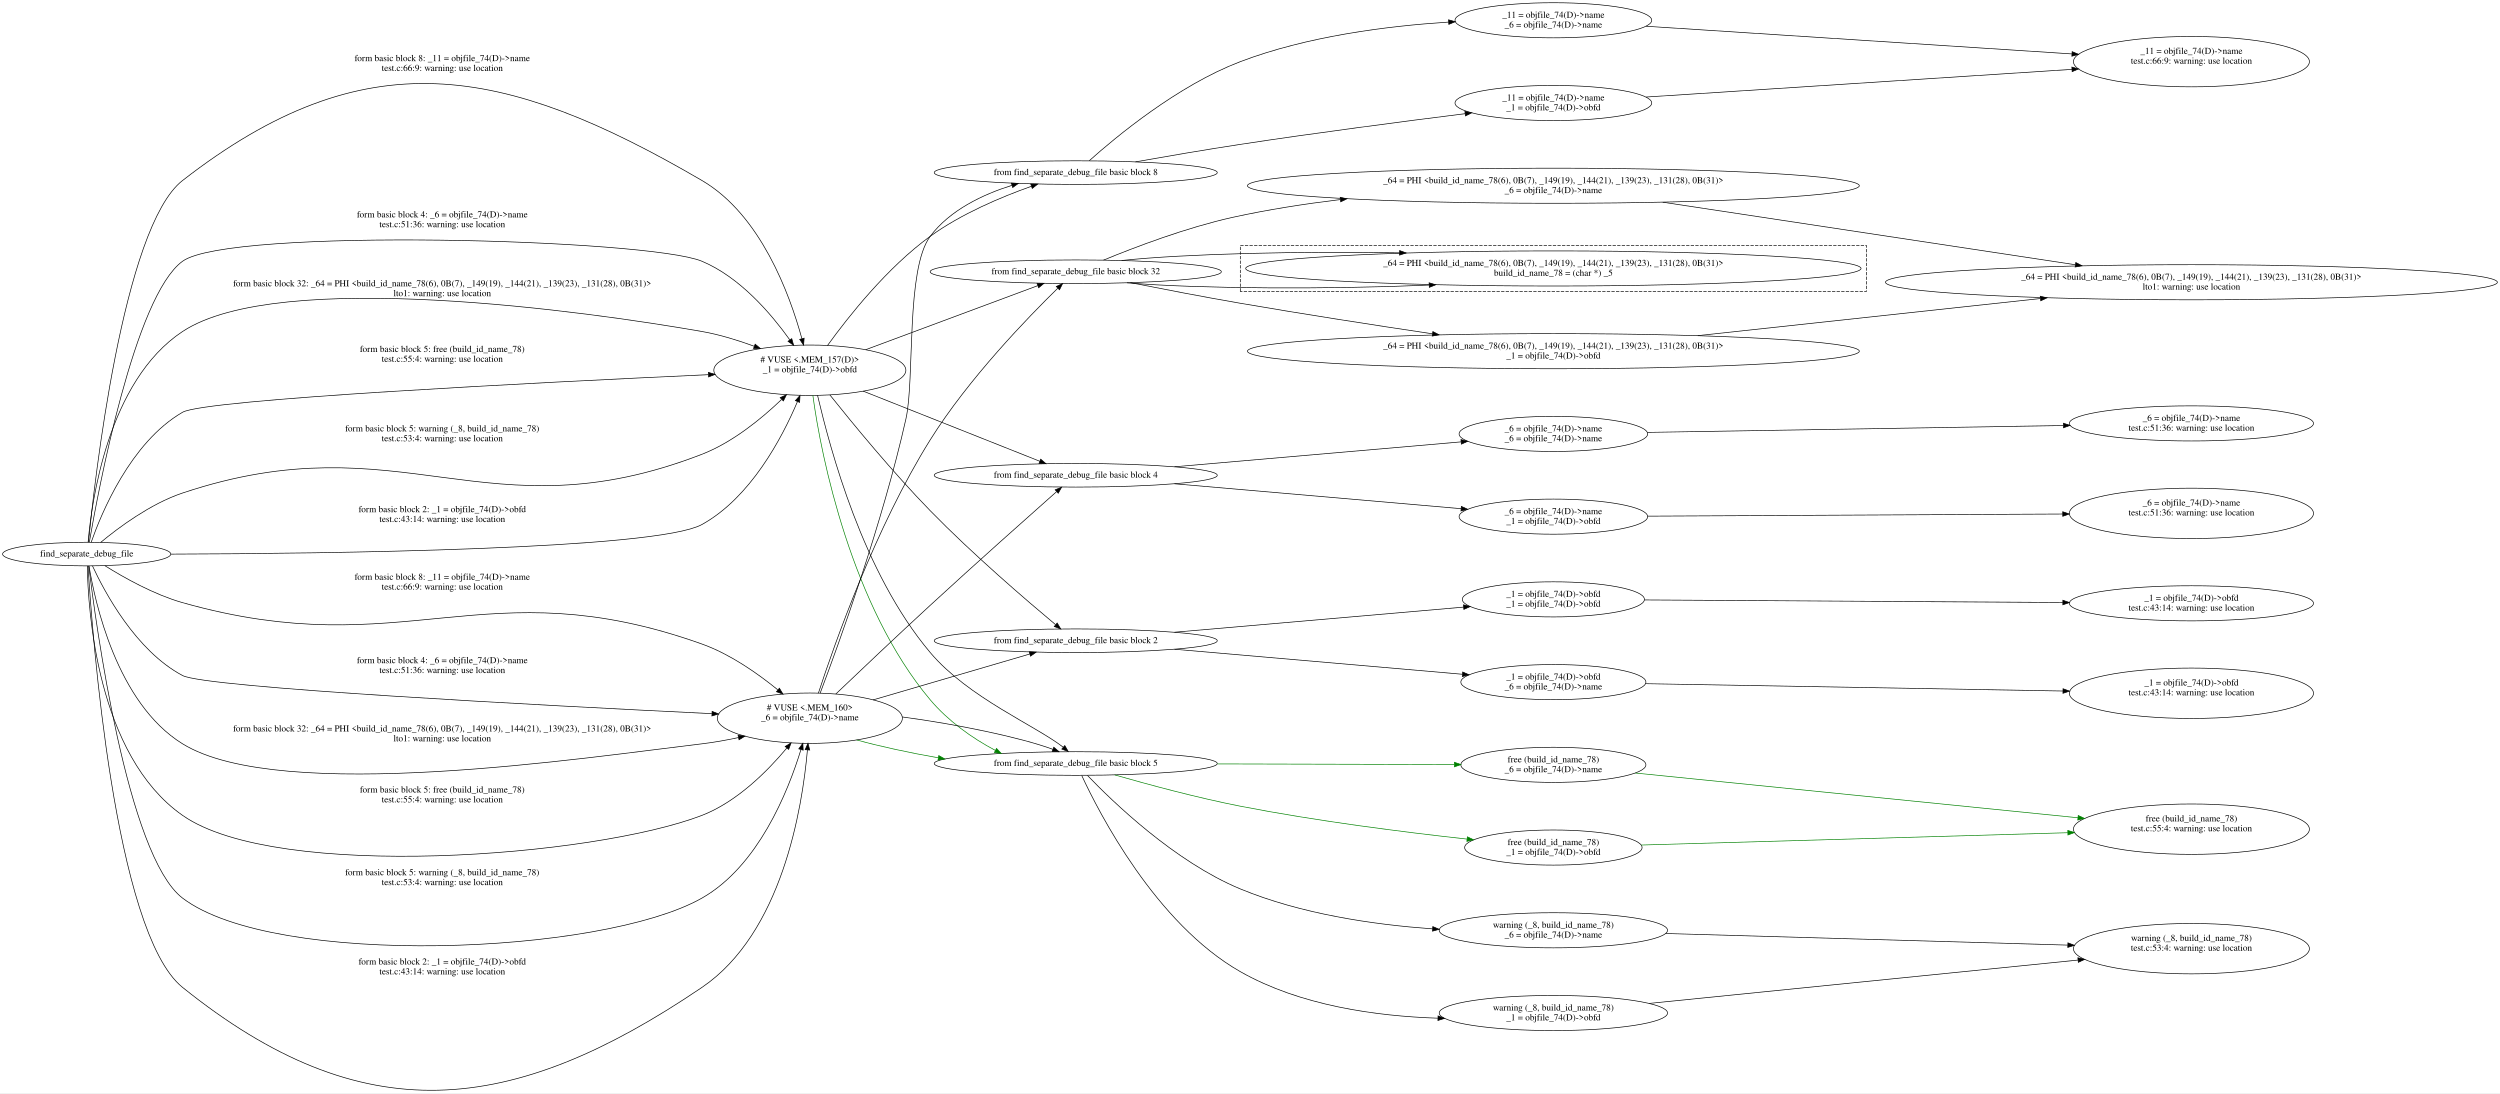
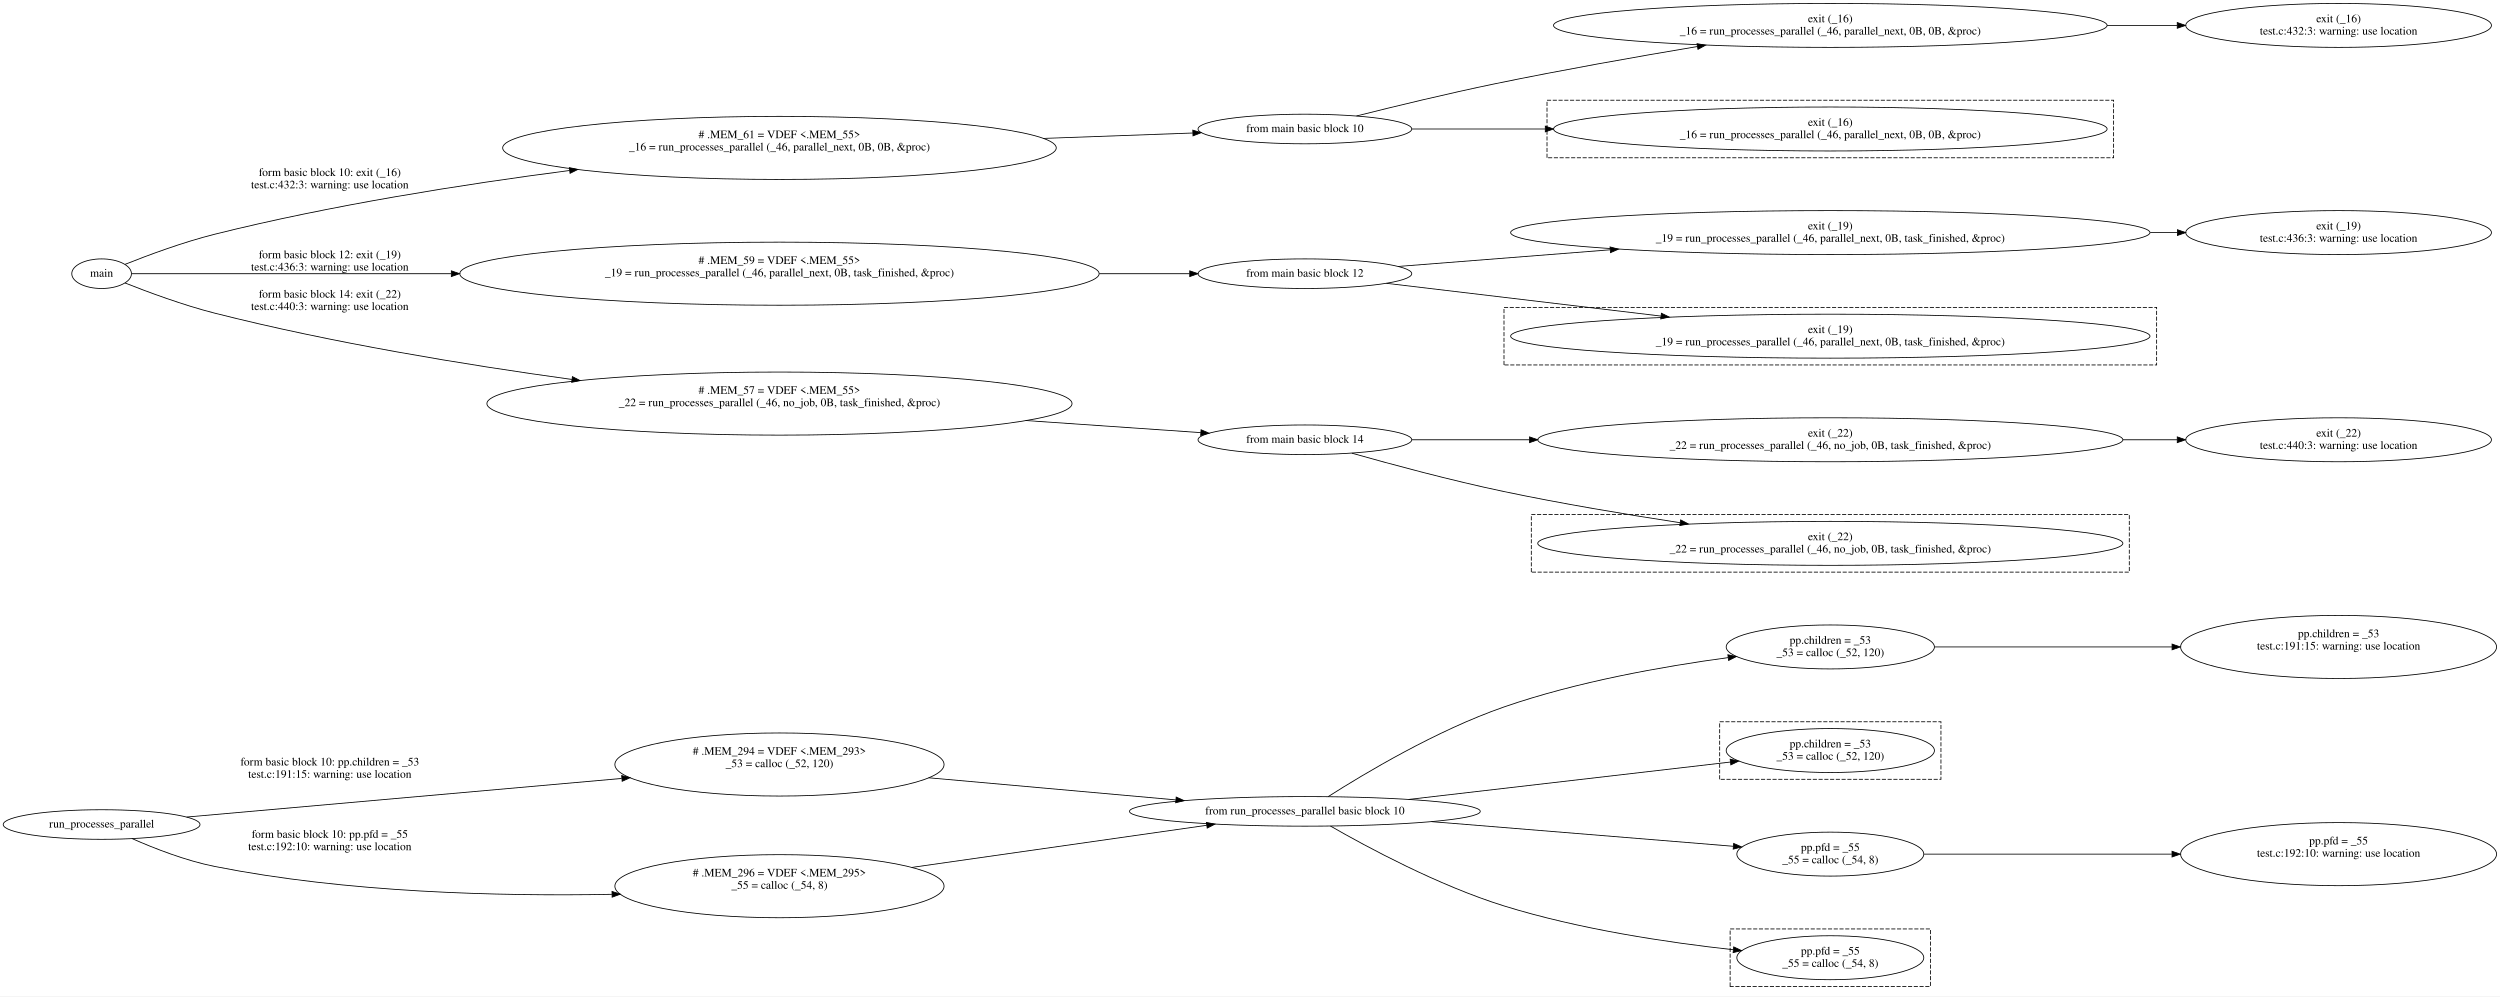
- <svg xmlns="http://www.w3.org/2000/svg" width="3808pt" height="1665pt" viewBox="0.00 0.00 3807.67 1664.82">
-   <g id="graph0" class="graph" transform="scale(1 1) rotate(0) translate(4 1660.82)">
-     <polygon fill="white" stroke="transparent" points="-4,4 -4,-1660.82 3803.67,-1660.82 3803.67,4 -4,4" />
+ <svg xmlns="http://www.w3.org/2000/svg" width="3041pt" height="1212pt" viewBox="0.00 0.00 3040.84 1211.87">
+   <g id="graph0" class="graph" transform="scale(1 1) rotate(0) translate(4 1207.87)">
+     <polygon fill="white" stroke="transparent" points="-4,4 -4,-1207.87 3036.84,-1207.87 3036.84,4 -4,4" />
    <g id="clust1" class="cluster">
-       <polygon fill="none" stroke="black" stroke-dasharray="5,2" points="1885.08,-1216.95 1885.08,-1286.95 2838.7,-1286.95 2838.7,-1216.95 1885.08,-1216.95" />
+       <polygon fill="none" stroke="black" stroke-dasharray="5,2" points="2087.7,-260 2087.7,-330 2356.84,-330 2356.84,-260 2087.7,-260" />
+     </g>
+     <g id="clust2" class="cluster">
+       <polygon fill="none" stroke="black" stroke-dasharray="5,2" points="2100.42,-8 2100.42,-78 2344.11,-78 2344.11,-8 2100.42,-8" />
+     </g>
+     <g id="clust3" class="cluster">
+       <polygon fill="none" stroke="black" stroke-dasharray="5,2" points="1877.68,-1016 1877.68,-1086 2566.85,-1086 2566.85,-1016 1877.68,-1016" />
+     </g>
+     <g id="clust4" class="cluster">
+       <polygon fill="none" stroke="black" stroke-dasharray="5,2" points="1825.36,-764 1825.36,-834 2619.18,-834 2619.18,-764 1825.36,-764" />
+     </g>
+     <g id="clust5" class="cluster">
+       <polygon fill="none" stroke="black" stroke-dasharray="5,2" points="1858.59,-512 1858.59,-582 2585.94,-582 2585.94,-512 1858.59,-512" />
    </g>
    <g id="node1" class="node">
-       <ellipse fill="none" stroke="black" cx="128.04" cy="-816.95" rx="128.08" ry="18" />
-       <text text-anchor="middle" x="128.04" y="-813.25" font-family="Times,serif" font-size="14.00"> find_separate_debug_file</text>
+       <ellipse fill="none" stroke="black" cx="119.59" cy="-205" rx="119.68" ry="18" />
+       <text text-anchor="middle" x="119.59" y="-201.3" font-family="Times,serif" font-size="14.00"> run_processes_parallel</text>
    </g>
    <g id="node2" class="node">
-       <ellipse fill="none" stroke="black" cx="1229.45" cy="-1096.95" rx="146.24" ry="38.37" />
-       <text text-anchor="middle" x="1229.45" y="-1108.75" font-family="Times,serif" font-size="14.00"> # VUSE &lt;.MEM_157(D)&gt;</text>
-       <text text-anchor="middle" x="1229.45" y="-1093.75" font-family="Times,serif" font-size="14.00">_1 = objfile_74(D)-&gt;obfd</text>
+       <ellipse fill="none" stroke="black" cx="944.09" cy="-278" rx="200.22" ry="38.37" />
+       <text text-anchor="middle" x="944.09" y="-289.8" font-family="Times,serif" font-size="14.00"> # .MEM_294 = VDEF &lt;.MEM_293&gt;</text>
+       <text text-anchor="middle" x="944.09" y="-274.8" font-family="Times,serif" font-size="14.00">_53 = calloc (_52, 120)</text>
    </g>
    <g id="edge1" class="edge">
-       <path fill="none" stroke="black" d="M130.74,-835.06C139.53,-924.21 182.91,-1315.11 274.08,-1385.95 551.67,-1601.67 761.42,-1563.11 1065.08,-1385.95 1154.34,-1333.88 1198.7,-1212.99 1217.28,-1145.22" />
-       <polygon fill="black" stroke="black" points="1220.75,-1145.78 1219.94,-1135.22 1213.98,-1143.98 1220.75,-1145.78" />
-       <text text-anchor="middle" x="669.58" y="-1567.75" font-family="Times,serif" font-size="14.00"> form basic block 8: _11 = objfile_74(D)-&gt;name</text>
-       <text text-anchor="middle" x="669.58" y="-1552.75" font-family="Times,serif" font-size="14.00">test.c:66:9: warning: use location</text>
+       <path fill="none" stroke="black" d="M223.1,-214.1C355.12,-225.82 587.19,-246.41 752.15,-261.05" />
+       <polygon fill="black" stroke="black" points="752.15,-264.57 762.42,-261.97 752.77,-257.59 752.15,-264.57" />
+       <text text-anchor="middle" x="397.18" y="-276.8" font-family="Times,serif" font-size="14.00"> form basic block 10: pp.children = _53</text>
+       <text text-anchor="middle" x="397.18" y="-261.8" font-family="Times,serif" font-size="14.00">test.c:191:15: warning: use location</text>
+     </g>
+     <g id="node7" class="node">
+       <ellipse fill="none" stroke="black" cx="944.09" cy="-130" rx="200.22" ry="38.37" />
+       <text text-anchor="middle" x="944.09" y="-141.8" font-family="Times,serif" font-size="14.00"> # .MEM_296 = VDEF &lt;.MEM_295&gt;</text>
+       <text text-anchor="middle" x="944.09" y="-126.8" font-family="Times,serif" font-size="14.00">_55 = calloc (_54, 8)</text>
+     </g>
+     <g id="edge6" class="edge">
+       <path fill="none" stroke="black" d="M156.75,-187.83C183.75,-175.93 221.92,-161.01 257.18,-154 417.37,-122.17 602.66,-117.54 740.24,-120.12" />
+       <polygon fill="black" stroke="black" points="740.41,-123.62 750.48,-120.32 740.56,-116.62 740.41,-123.62" />
+       <text text-anchor="middle" x="397.18" y="-188.8" font-family="Times,serif" font-size="14.00"> form basic block 10: pp.pfd = _55</text>
+       <text text-anchor="middle" x="397.18" y="-173.8" font-family="Times,serif" font-size="14.00">test.c:192:10: warning: use location</text>
+     </g>
+     <g id="node3" class="node">
+       <ellipse fill="none" stroke="black" cx="1583.18" cy="-221" rx="213.36" ry="18" />
+       <text text-anchor="middle" x="1583.18" y="-217.3" font-family="Times,serif" font-size="14.00"> from run_processes_parallel basic block 10</text>
+     </g>
+     <g id="edge2" class="edge">
+       <path fill="none" stroke="black" d="M1125.52,-261.86C1220.3,-253.38 1335.29,-243.09 1426.18,-234.96" />
+       <polygon fill="black" stroke="black" points="1426.65,-238.43 1436.3,-234.05 1426.02,-231.46 1426.65,-238.43" />
+     </g>
+     <g id="node4" class="node">
+       <ellipse fill="none" stroke="black" cx="2222.27" cy="-421" rx="126.64" ry="26.74" />
+       <text text-anchor="middle" x="2222.27" y="-424.8" font-family="Times,serif" font-size="14.00"> pp.children = _53</text>
+       <text text-anchor="middle" x="2222.27" y="-409.8" font-family="Times,serif" font-size="14.00">_53 = calloc (_52, 120)</text>
+     </g>
+     <g id="edge3" class="edge">
+       <path fill="none" stroke="black" d="M1611.51,-238.95C1654.97,-266.65 1743.31,-319.57 1825.36,-348 1914.02,-378.72 2018.58,-397.29 2097.97,-408.02" />
+       <polygon fill="black" stroke="black" points="2097.65,-411.5 2108.02,-409.35 2098.57,-404.56 2097.65,-411.5" />
+     </g>
+     <g id="node6" class="node">
+       <ellipse fill="none" stroke="black" cx="2222.27" cy="-295" rx="126.64" ry="26.74" />
+       <text text-anchor="middle" x="2222.27" y="-298.8" font-family="Times,serif" font-size="14.00">  pp.children = _53</text>
+       <text text-anchor="middle" x="2222.27" y="-283.8" font-family="Times,serif" font-size="14.00">_53 = calloc (_52, 120)</text>
    </g>
    <g id="edge5" class="edge">
-       <path fill="none" stroke="black" d="M132.07,-835.13C145.33,-912.11 200.79,-1209.72 274.08,-1262.95 345.19,-1314.6 984.01,-1296.91 1065.08,-1262.95 1122.7,-1238.82 1170.28,-1183.34 1198.95,-1143.16" />
-       <polygon fill="black" stroke="black" points="1201.91,-1145.03 1204.77,-1134.83 1196.17,-1141.02 1201.91,-1145.03" />
-       <text text-anchor="middle" x="669.58" y="-1329.75" font-family="Times,serif" font-size="14.00"> form basic block 4: _6 = objfile_74(D)-&gt;name</text>
-       <text text-anchor="middle" x="669.58" y="-1314.75" font-family="Times,serif" font-size="14.00">test.c:51:36: warning: use location</text>
+       <path fill="none" stroke="black" d="M1709.29,-235.53C1822.73,-248.71 1988.85,-268 2100.82,-281.01" />
+       <polygon fill="black" stroke="black" points="2100.47,-284.49 2110.81,-282.17 2101.28,-277.54 2100.47,-284.49" />
+     </g>
+     <g id="node8" class="node">
+       <ellipse fill="none" stroke="black" cx="2222.27" cy="-169" rx="113.69" ry="26.74" />
+       <text text-anchor="middle" x="2222.27" y="-172.8" font-family="Times,serif" font-size="14.00"> pp.pfd = _55</text>
+       <text text-anchor="middle" x="2222.27" y="-157.8" font-family="Times,serif" font-size="14.00">_55 = calloc (_54, 8)</text>
+     </g>
+     <g id="edge8" class="edge">
+       <path fill="none" stroke="black" d="M1737.18,-208.51C1849.95,-199.31 2001.04,-186.97 2104.25,-178.55" />
+       <polygon fill="black" stroke="black" points="2104.71,-182.03 2114.4,-177.72 2104.14,-175.05 2104.71,-182.03" />
+     </g>
+     <g id="node10" class="node">
+       <ellipse fill="none" stroke="black" cx="2222.27" cy="-43" rx="113.69" ry="26.74" />
+       <text text-anchor="middle" x="2222.27" y="-46.8" font-family="Times,serif" font-size="14.00">  pp.pfd = _55</text>
+       <text text-anchor="middle" x="2222.27" y="-31.8" font-family="Times,serif" font-size="14.00">_55 = calloc (_54, 8)</text>
+     </g>
+     <g id="edge10" class="edge">
+       <path fill="none" stroke="black" d="M1614.24,-203.16C1658.78,-177.57 1745.62,-130.78 1825.36,-106 1916.82,-77.57 2024.35,-61.5 2104.25,-52.72" />
+       <polygon fill="black" stroke="black" points="2104.78,-56.18 2114.35,-51.63 2104.03,-49.22 2104.78,-56.18" />
+     </g>
+     <g id="node5" class="node">
+       <ellipse fill="none" stroke="black" cx="2840.51" cy="-421" rx="192.17" ry="38.37" />
+       <text text-anchor="middle" x="2840.51" y="-432.8" font-family="Times,serif" font-size="14.00"> pp.children = _53</text>
+       <text text-anchor="middle" x="2840.51" y="-417.8" font-family="Times,serif" font-size="14.00">test.c:191:15: warning: use location</text>
+     </g>
+     <g id="edge4" class="edge">
+       <path fill="none" stroke="black" d="M2349.09,-421C2432.13,-421 2542.76,-421 2637.93,-421" />
+       <polygon fill="black" stroke="black" points="2637.97,-424.5 2647.97,-421 2637.97,-417.5 2637.97,-424.5" />
+     </g>
+     <g id="edge7" class="edge">
+       <path fill="none" stroke="black" d="M1105.03,-152.85C1216.5,-168.77 1362.76,-189.66 1463.82,-204.09" />
+       <polygon fill="black" stroke="black" points="1463.37,-207.57 1473.77,-205.51 1464.36,-200.64 1463.37,-207.57" />
+     </g>
+     <g id="node9" class="node">
+       <ellipse fill="none" stroke="black" cx="2840.51" cy="-169" rx="192.17" ry="38.37" />
+       <text text-anchor="middle" x="2840.51" y="-180.8" font-family="Times,serif" font-size="14.00"> pp.pfd = _55</text>
+       <text text-anchor="middle" x="2840.51" y="-165.8" font-family="Times,serif" font-size="14.00">test.c:192:10: warning: use location</text>
    </g>
    <g id="edge9" class="edge">
-       <path fill="none" stroke="black" d="M130.24,-835.24C135.21,-894.31 159.73,-1080.51 274.08,-1155.95 420.79,-1252.76 891.93,-1186.26 1065.08,-1155.95 1091.68,-1151.3 1119.66,-1142.68 1144.81,-1133.44" />
-       <polygon fill="black" stroke="black" points="1146.16,-1136.67 1154.3,-1129.87 1143.7,-1130.11 1146.16,-1136.67" />
-       <text text-anchor="middle" x="669.58" y="-1224.75" font-family="Times,serif" font-size="14.00"> form basic block 32: _64 = PHI &lt;build_id_name_78(6), 0B(7), _149(19), _144(21), _139(23), _131(28), 0B(31)&gt;</text>
-       <text text-anchor="middle" x="669.58" y="-1209.75" font-family="Times,serif" font-size="14.00">lto1: warning: use location</text>
+       <path fill="none" stroke="black" d="M2336.3,-169C2420.45,-169 2537.58,-169 2637.66,-169" />
+       <polygon fill="black" stroke="black" points="2637.91,-172.5 2647.91,-169 2637.91,-165.5 2637.91,-172.5" />
+     </g>
+     <g id="node11" class="node">
+       <ellipse fill="none" stroke="black" cx="119.59" cy="-875" rx="36.29" ry="18" />
+       <text text-anchor="middle" x="119.59" y="-871.3" font-family="Times,serif" font-size="14.00"> main</text>
+     </g>
+     <g id="node12" class="node">
+       <ellipse fill="none" stroke="black" cx="944.09" cy="-1028" rx="336.67" ry="38.37" />
+       <text text-anchor="middle" x="944.09" y="-1039.8" font-family="Times,serif" font-size="14.00"> # .MEM_61 = VDEF &lt;.MEM_55&gt;</text>
+       <text text-anchor="middle" x="944.09" y="-1024.8" font-family="Times,serif" font-size="14.00">_16 = run_processes_parallel (_46, parallel_next, 0B, 0B, &amp;proc)</text>
+     </g>
+     <g id="edge11" class="edge">
+       <path fill="none" stroke="black" d="M148.12,-886.38C175.38,-897.24 218.53,-913.34 257.18,-923 398.14,-958.23 558.52,-983.57 688.74,-1000.52" />
+       <polygon fill="black" stroke="black" points="688.49,-1004.02 698.85,-1001.83 689.39,-997.07 688.49,-1004.02" />
+       <text text-anchor="middle" x="397.18" y="-993.8" font-family="Times,serif" font-size="14.00"> form basic block 10: exit (_16)</text>
+       <text text-anchor="middle" x="397.18" y="-978.8" font-family="Times,serif" font-size="14.00">test.c:432:3: warning: use location</text>
+     </g>
+     <g id="node17" class="node">
+       <ellipse fill="none" stroke="black" cx="944.09" cy="-875" rx="388.82" ry="38.37" />
+       <text text-anchor="middle" x="944.09" y="-886.8" font-family="Times,serif" font-size="14.00"> # .MEM_59 = VDEF &lt;.MEM_55&gt;</text>
+       <text text-anchor="middle" x="944.09" y="-871.8" font-family="Times,serif" font-size="14.00">_19 = run_processes_parallel (_46, parallel_next, 0B, task_finished, &amp;proc)</text>
+     </g>
+     <g id="edge16" class="edge">
+       <path fill="none" stroke="black" d="M156.2,-875C225.67,-875 386.37,-875 544.56,-875" />
+       <polygon fill="black" stroke="black" points="544.98,-878.5 554.98,-875 544.98,-871.5 544.98,-878.5" />
+       <text text-anchor="middle" x="397.18" y="-893.8" font-family="Times,serif" font-size="14.00"> form basic block 12: exit (_19)</text>
+       <text text-anchor="middle" x="397.18" y="-878.8" font-family="Times,serif" font-size="14.00">test.c:436:3: warning: use location</text>
+     </g>
+     <g id="node22" class="node">
+       <ellipse fill="none" stroke="black" cx="944.09" cy="-717" rx="355.85" ry="38.37" />
+       <text text-anchor="middle" x="944.09" y="-728.8" font-family="Times,serif" font-size="14.00"> # .MEM_57 = VDEF &lt;.MEM_55&gt;</text>
+       <text text-anchor="middle" x="944.09" y="-713.8" font-family="Times,serif" font-size="14.00">_22 = run_processes_parallel (_46, no_job, 0B, task_finished, &amp;proc)</text>
+     </g>
+     <g id="edge21" class="edge">
+       <path fill="none" stroke="black" d="M148.13,-863.68C175.41,-852.86 218.56,-836.8 257.18,-827 399.17,-790.98 560.82,-764.37 691.52,-746.36" />
+       <polygon fill="black" stroke="black" points="692.24,-749.8 701.67,-744.97 691.29,-742.86 692.24,-749.8" />
+       <text text-anchor="middle" x="397.18" y="-845.8" font-family="Times,serif" font-size="14.00"> form basic block 14: exit (_22)</text>
+       <text text-anchor="middle" x="397.18" y="-830.8" font-family="Times,serif" font-size="14.00">test.c:440:3: warning: use location</text>
+     </g>
+     <g id="node13" class="node">
+       <ellipse fill="none" stroke="black" cx="1583.18" cy="-1051" rx="129.98" ry="18" />
+       <text text-anchor="middle" x="1583.18" y="-1047.3" font-family="Times,serif" font-size="14.00"> from main basic block 10</text>
+     </g>
+     <g id="edge12" class="edge">
+       <path fill="none" stroke="black" d="M1265.03,-1039.55C1329.14,-1041.86 1393.17,-1044.18 1446.74,-1046.11" />
+       <polygon fill="black" stroke="black" points="1446.84,-1049.62 1456.96,-1046.48 1447.09,-1042.62 1446.84,-1049.62" />
+     </g>
+     <g id="node14" class="node">
+       <ellipse fill="none" stroke="black" cx="2222.27" cy="-1177" rx="336.67" ry="26.74" />
+       <text text-anchor="middle" x="2222.27" y="-1180.8" font-family="Times,serif" font-size="14.00"> exit (_16)</text>
+       <text text-anchor="middle" x="2222.27" y="-1165.8" font-family="Times,serif" font-size="14.00">_16 = run_processes_parallel (_46, parallel_next, 0B, 0B, &amp;proc)</text>
    </g>
    <g id="edge13" class="edge">
-       <path fill="none" stroke="black" d="M134.9,-835C149.99,-878.16 194.65,-987.14 274.08,-1032.95 308.11,-1052.59 813.57,-1078.18 1074.71,-1090.18" />
-       <polygon fill="black" stroke="black" points="1074.9,-1093.69 1085.05,-1090.65 1075.22,-1086.7 1074.9,-1093.69" />
-       <text text-anchor="middle" x="669.58" y="-1124.75" font-family="Times,serif" font-size="14.00"> form basic block 5: free (build_id_name_78)</text>
-       <text text-anchor="middle" x="669.58" y="-1109.75" font-family="Times,serif" font-size="14.00">test.c:55:4: warning: use location</text>
+       <path fill="none" stroke="black" d="M1645.98,-1066.86C1692.19,-1078.46 1757.02,-1094.16 1814.36,-1106 1895.18,-1122.69 1985.57,-1138.72 2060.59,-1151.32" />
+       <polygon fill="black" stroke="black" points="2060.16,-1154.79 2070.6,-1152.99 2061.31,-1147.89 2060.16,-1154.79" />
+     </g>
+     <g id="node16" class="node">
+       <ellipse fill="none" stroke="black" cx="2222.27" cy="-1051" rx="336.67" ry="26.74" />
+       <text text-anchor="middle" x="2222.27" y="-1054.8" font-family="Times,serif" font-size="14.00">  exit (_16)</text>
+       <text text-anchor="middle" x="2222.27" y="-1039.8" font-family="Times,serif" font-size="14.00">_16 = run_processes_parallel (_46, parallel_next, 0B, 0B, &amp;proc)</text>
+     </g>
+     <g id="edge15" class="edge">
+       <path fill="none" stroke="black" d="M1713.49,-1051C1761.19,-1051 1817.78,-1051 1875.56,-1051" />
+       <polygon fill="black" stroke="black" points="1875.6,-1054.5 1885.6,-1051 1875.6,-1047.5 1875.6,-1054.5" />
+     </g>
+     <g id="node15" class="node">
+       <ellipse fill="none" stroke="black" cx="2840.51" cy="-1177" rx="185.94" ry="26.74" />
+       <text text-anchor="middle" x="2840.51" y="-1180.8" font-family="Times,serif" font-size="14.00"> exit (_16)</text>
+       <text text-anchor="middle" x="2840.51" y="-1165.8" font-family="Times,serif" font-size="14.00">test.c:432:3: warning: use location</text>
+     </g>
+     <g id="edge14" class="edge">
+       <path fill="none" stroke="black" d="M2558.89,-1177C2588.02,-1177 2616.82,-1177 2644.24,-1177" />
+       <polygon fill="black" stroke="black" points="2644.27,-1180.5 2654.27,-1177 2644.27,-1173.5 2644.27,-1180.5" />
+     </g>
+     <g id="node18" class="node">
+       <ellipse fill="none" stroke="black" cx="1583.18" cy="-875" rx="129.98" ry="18" />
+       <text text-anchor="middle" x="1583.18" y="-871.3" font-family="Times,serif" font-size="14.00"> from main basic block 12</text>
    </g>
    <g id="edge17" class="edge">
-       <path fill="none" stroke="black" d="M149.41,-834.77C176.01,-856.85 224.99,-893.56 274.08,-909.95 608.46,-1021.62 736.34,-841.63 1065.08,-968.95 1111.69,-987.01 1155.77,-1023.09 1186.36,-1052.36" />
-       <polygon fill="black" stroke="black" points="1184.24,-1055.17 1193.84,-1059.63 1189.12,-1050.15 1184.24,-1055.17" />
-       <text text-anchor="middle" x="669.58" y="-1003.75" font-family="Times,serif" font-size="14.00"> form basic block 5: warning (_8, build_id_name_78)</text>
-       <text text-anchor="middle" x="669.58" y="-988.75" font-family="Times,serif" font-size="14.00">test.c:53:4: warning: use location</text>
-     </g>
-     <g id="edge21" class="edge">
-       <path fill="none" stroke="black" d="M256.4,-816.87C496.03,-817.62 996.18,-823.81 1065.08,-861.95 1139.04,-902.91 1186.86,-993.24 1210.61,-1049.22" />
-       <polygon fill="black" stroke="black" points="1207.43,-1050.68 1214.49,-1058.57 1213.89,-1047.99 1207.43,-1050.68" />
-       <text text-anchor="middle" x="669.58" y="-880.75" font-family="Times,serif" font-size="14.00"> form basic block 2: _1 = objfile_74(D)-&gt;obfd</text>
-       <text text-anchor="middle" x="669.58" y="-865.75" font-family="Times,serif" font-size="14.00">test.c:43:14: warning: use location</text>
+       <path fill="none" stroke="black" d="M1333.12,-875C1371.97,-875 1409.38,-875 1442.86,-875" />
+       <polygon fill="black" stroke="black" points="1443.12,-878.5 1453.12,-875 1443.12,-871.5 1443.12,-878.5" />
+     </g>
+     <g id="node19" class="node">
+       <ellipse fill="none" stroke="black" cx="2222.27" cy="-925" rx="388.82" ry="26.74" />
+       <text text-anchor="middle" x="2222.27" y="-928.8" font-family="Times,serif" font-size="14.00"> exit (_19)</text>
+       <text text-anchor="middle" x="2222.27" y="-913.8" font-family="Times,serif" font-size="14.00">_19 = run_processes_parallel (_46, parallel_next, 0B, task_finished, &amp;proc)</text>
+     </g>
+     <g id="edge18" class="edge">
+       <path fill="none" stroke="black" d="M1696.61,-883.82C1768.23,-889.44 1864.2,-896.98 1954.48,-904.06" />
+       <polygon fill="black" stroke="black" points="1954.36,-907.56 1964.61,-904.86 1954.91,-900.58 1954.36,-907.56" />
    </g>
    <g id="node21" class="node">
-       <ellipse fill="none" stroke="black" cx="1229.45" cy="-566.95" rx="140.93" ry="38.37" />
-       <text text-anchor="middle" x="1229.45" y="-578.75" font-family="Times,serif" font-size="14.00"> # VUSE &lt;.MEM_160&gt;</text>
-       <text text-anchor="middle" x="1229.45" y="-563.75" font-family="Times,serif" font-size="14.00">_6 = objfile_74(D)-&gt;name</text>
-     </g>
-     <g id="edge26" class="edge">
-       <path fill="none" stroke="black" d="M155.78,-799.23C183.92,-781.58 230.15,-755.38 274.08,-742.95 613.43,-646.97 732.87,-798.33 1065.08,-679.95 1107.87,-664.71 1149.88,-635.23 1180.58,-610.21" />
-       <polygon fill="black" stroke="black" points="1183.07,-612.69 1188.54,-603.62 1178.6,-607.3 1183.07,-612.69" />
-       <text text-anchor="middle" x="669.58" y="-777.75" font-family="Times,serif" font-size="14.00"> form basic block 8: _11 = objfile_74(D)-&gt;name</text>
-       <text text-anchor="middle" x="669.58" y="-762.75" font-family="Times,serif" font-size="14.00">test.c:66:9: warning: use location</text>
-     </g>
-     <g id="edge30" class="edge">
-       <path fill="none" stroke="black" d="M136.87,-798.88C154.71,-760.21 202.48,-669.86 274.08,-631.95 309.04,-613.44 820.86,-586.47 1080.17,-573.89" />
-       <polygon fill="black" stroke="black" points="1080.61,-577.38 1090.43,-573.4 1080.27,-570.38 1080.61,-577.38" />
-       <text text-anchor="middle" x="669.58" y="-650.75" font-family="Times,serif" font-size="14.00"> form basic block 4: _6 = objfile_74(D)-&gt;name</text>
-       <text text-anchor="middle" x="669.58" y="-635.75" font-family="Times,serif" font-size="14.00">test.c:51:36: warning: use location</text>
-     </g>
-     <g id="edge34" class="edge">
-       <path fill="none" stroke="black" d="M131.62,-798.69C140.27,-745.41 173.51,-590 274.08,-527.95 423.67,-435.65 890.5,-507.41 1065.08,-527.95 1083.24,-530.09 1102.31,-533.52 1120.76,-537.49" />
-       <polygon fill="black" stroke="black" points="1120.11,-540.93 1130.63,-539.67 1121.62,-534.09 1120.11,-540.93" />
-       <text text-anchor="middle" x="669.58" y="-546.75" font-family="Times,serif" font-size="14.00"> form basic block 32: _64 = PHI &lt;build_id_name_78(6), 0B(7), _149(19), _144(21), _139(23), _131(28), 0B(31)&gt;</text>
-       <text text-anchor="middle" x="669.58" y="-531.75" font-family="Times,serif" font-size="14.00">lto1: warning: use location</text>
-     </g>
-     <g id="edge38" class="edge">
-       <path fill="none" stroke="black" d="M129,-798.88C129.97,-733.83 143.03,-510.67 274.08,-418.95 418.09,-318.16 901.07,-355.71 1065.08,-418.95 1118.19,-439.44 1164.74,-486.08 1194.42,-521.58" />
-       <polygon fill="black" stroke="black" points="1191.81,-523.91 1200.86,-529.42 1197.22,-519.47 1191.81,-523.91" />
-       <text text-anchor="middle" x="669.58" y="-453.75" font-family="Times,serif" font-size="14.00"> form basic block 5: free (build_id_name_78)</text>
-       <text text-anchor="middle" x="669.58" y="-438.75" font-family="Times,serif" font-size="14.00">test.c:55:4: warning: use location</text>
-     </g>
-     <g id="edge42" class="edge">
-       <path fill="none" stroke="black" d="M131.15,-798.88C141.46,-714.1 189.47,-357.32 274.08,-292.95 413.97,-186.52 912.24,-206.14 1065.08,-292.95 1150.44,-341.44 1195.92,-454.16 1215.82,-518.9" />
-       <polygon fill="black" stroke="black" points="1212.58,-520.29 1218.79,-528.87 1219.29,-518.28 1212.58,-520.29" />
-       <text text-anchor="middle" x="669.58" y="-327.75" font-family="Times,serif" font-size="14.00"> form basic block 5: warning (_8, build_id_name_78)</text>
-       <text text-anchor="middle" x="669.58" y="-312.75" font-family="Times,serif" font-size="14.00">test.c:53:4: warning: use location</text>
-     </g>
-     <g id="edge46" class="edge">
-       <path fill="none" stroke="black" d="M130.08,-798.65C136.08,-700.82 169.62,-240.95 274.08,-156.95 548.05,63.35 774.1,40.33 1065.08,-156.95 1186.94,-239.57 1217.9,-429.14 1225.77,-518.57" />
-       <polygon fill="black" stroke="black" points="1222.3,-519.03 1226.6,-528.71 1229.27,-518.46 1222.3,-519.03" />
-       <text text-anchor="middle" x="669.58" y="-191.75" font-family="Times,serif" font-size="14.00"> form basic block 2: _1 = objfile_74(D)-&gt;obfd</text>
-       <text text-anchor="middle" x="669.58" y="-176.75" font-family="Times,serif" font-size="14.00">test.c:43:14: warning: use location</text>
-     </g>
-     <g id="node3" class="node">
-       <ellipse fill="none" stroke="black" cx="1634.45" cy="-1397.95" rx="215.56" ry="18" />
-       <text text-anchor="middle" x="1634.45" y="-1394.25" font-family="Times,serif" font-size="14.00"> from find_separate_debug_file basic block 8</text>
-     </g>
-     <g id="edge2" class="edge">
-       <path fill="none" stroke="black" d="M1256.24,-1134.49C1288.48,-1179.12 1347.46,-1253.52 1412.82,-1300.95 1459.93,-1335.14 1520.98,-1360.81 1566.92,-1377.13" />
-       <polygon fill="black" stroke="black" points="1565.89,-1380.48 1576.48,-1380.47 1568.2,-1373.87 1565.89,-1380.48" />
-     </g>
-     <g id="node6" class="node">
-       <ellipse fill="none" stroke="black" cx="1634.45" cy="-936.95" rx="215.56" ry="18" />
-       <text text-anchor="middle" x="1634.45" y="-933.25" font-family="Times,serif" font-size="14.00"> from find_separate_debug_file basic block 4</text>
-     </g>
-     <g id="edge6" class="edge">
-       <path fill="none" stroke="black" d="M1310.55,-1065.15C1390.35,-1033.47 1510.65,-985.71 1579.66,-958.31" />
-       <polygon fill="black" stroke="black" points="1581.05,-961.52 1589.05,-954.58 1578.47,-955.02 1581.05,-961.52" />
-     </g>
-     <g id="node9" class="node">
-       <ellipse fill="none" stroke="black" cx="1634.45" cy="-1246.95" rx="221.76" ry="18" />
-       <text text-anchor="middle" x="1634.45" y="-1243.25" font-family="Times,serif" font-size="14.00"> from find_separate_debug_file basic block 32</text>
-     </g>
-     <g id="edge10" class="edge">
-       <path fill="none" stroke="black" d="M1314.44,-1128.22C1392.93,-1157.43 1507.99,-1200.26 1576.35,-1225.7" />
-       <polygon fill="black" stroke="black" points="1575.49,-1229.12 1586.08,-1229.32 1577.93,-1222.56 1575.49,-1229.12" />
-     </g>
-     <g id="node12" class="node">
-       <ellipse fill="none" stroke="black" cx="1634.45" cy="-497.95" rx="215.56" ry="18" />
-       <text text-anchor="middle" x="1634.45" y="-494.25" font-family="Times,serif" font-size="14.00"> from find_separate_debug_file basic block 5</text>
-     </g>
-     <g id="edge14" class="edge">
-       <path fill="none" stroke="green" d="M1234.06,-1058.64C1246.49,-965.07 1293.51,-736.41 1412.82,-594.95 1439.73,-563.04 1476.35,-536.72 1512.02,-517.9" />
-       <polygon fill="green" stroke="green" points="1513.75,-520.95 1521.06,-513.28 1510.57,-514.71 1513.75,-520.95" />
-     </g>
-     <g id="edge18" class="edge">
-       <path fill="none" stroke="black" d="M1241.15,-1058.73C1260.63,-976.42 1309.76,-789.15 1412.82,-666.95 1470.82,-598.19 1573.88,-555.38 1615.39,-522.72" />
-       <polygon fill="black" stroke="black" points="1617.77,-525.29 1623.06,-516.11 1613.2,-519.99 1617.77,-525.29" />
-     </g>
-     <g id="node17" class="node">
-       <ellipse fill="none" stroke="black" cx="1634.45" cy="-684.95" rx="215.56" ry="18" />
-       <text text-anchor="middle" x="1634.45" y="-681.25" font-family="Times,serif" font-size="14.00"> from find_separate_debug_file basic block 2</text>
+       <ellipse fill="none" stroke="black" cx="2222.27" cy="-799" rx="388.82" ry="26.74" />
+       <text text-anchor="middle" x="2222.27" y="-802.8" font-family="Times,serif" font-size="14.00">  exit (_19)</text>
+       <text text-anchor="middle" x="2222.27" y="-787.8" font-family="Times,serif" font-size="14.00">_19 = run_processes_parallel (_46, parallel_next, 0B, task_finished, &amp;proc)</text>
+     </g>
+     <g id="edge20" class="edge">
+       <path fill="none" stroke="black" d="M1682.33,-863.29C1771.01,-852.71 1904.4,-836.8 2016.28,-823.45" />
+       <polygon fill="black" stroke="black" points="2016.84,-826.91 2026.35,-822.25 2016.01,-819.96 2016.84,-826.91" />
+     </g>
+     <g id="node20" class="node">
+       <ellipse fill="none" stroke="black" cx="2840.51" cy="-925" rx="185.94" ry="26.74" />
+       <text text-anchor="middle" x="2840.51" y="-928.8" font-family="Times,serif" font-size="14.00"> exit (_19)</text>
+       <text text-anchor="middle" x="2840.51" y="-913.8" font-family="Times,serif" font-size="14.00">test.c:436:3: warning: use location</text>
+     </g>
+     <g id="edge19" class="edge">
+       <path fill="none" stroke="black" d="M2611.36,-925C2622.48,-925 2633.46,-925 2644.23,-925" />
+       <polygon fill="black" stroke="black" points="2644.48,-928.5 2654.48,-925 2644.48,-921.5 2644.48,-928.5" />
+     </g>
+     <g id="node23" class="node">
+       <ellipse fill="none" stroke="black" cx="1583.18" cy="-673" rx="129.98" ry="18" />
+       <text text-anchor="middle" x="1583.18" y="-669.3" font-family="Times,serif" font-size="14.00"> from main basic block 14</text>
    </g>
    <g id="edge22" class="edge">
-       <path fill="none" stroke="black" d="M1259.99,-1059.3C1294.93,-1015.49 1355.58,-941.68 1412.82,-882.95 1477.45,-816.65 1560.2,-745.75 1603.69,-709.46" />
-       <polygon fill="black" stroke="black" points="1606.14,-711.97 1611.59,-702.89 1601.67,-706.59 1606.14,-711.97" />
-     </g>
-     <g id="node4" class="node">
-       <ellipse fill="none" stroke="black" cx="2361.89" cy="-1503.95" rx="149.81" ry="26.74" />
-       <text text-anchor="middle" x="2361.89" y="-1507.75" font-family="Times,serif" font-size="14.00"> _11 = objfile_74(D)-&gt;name</text>
-       <text text-anchor="middle" x="2361.89" y="-1492.75" font-family="Times,serif" font-size="14.00">_1 = objfile_74(D)-&gt;obfd</text>
-     </g>
-     <g id="edge3" class="edge">
-       <path fill="none" stroke="black" d="M1725.44,-1414.33C1772.86,-1422.73 1832.04,-1432.88 1885.08,-1440.95 2000.45,-1458.52 2131.98,-1475.72 2227.47,-1487.7" />
-       <polygon fill="black" stroke="black" points="2227.12,-1491.18 2237.47,-1488.95 2227.98,-1484.24 2227.12,-1491.18" />
-     </g>
-     <g id="node22" class="node">
-       <ellipse fill="none" stroke="black" cx="2361.89" cy="-1629.95" rx="149.81" ry="26.74" />
-       <text text-anchor="middle" x="2361.89" y="-1633.75" font-family="Times,serif" font-size="14.00"> _11 = objfile_74(D)-&gt;name</text>
-       <text text-anchor="middle" x="2361.89" y="-1618.75" font-family="Times,serif" font-size="14.00">_6 = objfile_74(D)-&gt;name</text>
-     </g>
-     <g id="edge28" class="edge">
-       <path fill="none" stroke="black" d="M1654.97,-1415.99C1694.78,-1451.61 1789.69,-1530.68 1885.08,-1566.95 1986.34,-1605.46 2107.47,-1621.1 2202.17,-1627.18" />
-       <polygon fill="black" stroke="black" points="2202.22,-1630.69 2212.42,-1627.8 2202.65,-1623.7 2202.22,-1630.69" />
-     </g>
-     <g id="node5" class="node">
-       <ellipse fill="none" stroke="black" cx="3333.69" cy="-1566.95" rx="179.71" ry="38.37" />
-       <text text-anchor="middle" x="3333.69" y="-1578.75" font-family="Times,serif" font-size="14.00"> _11 = objfile_74(D)-&gt;name</text>
-       <text text-anchor="middle" x="3333.69" y="-1563.75" font-family="Times,serif" font-size="14.00">test.c:66:9: warning: use location</text>
-     </g>
-     <g id="edge4" class="edge">
-       <path fill="none" stroke="black" d="M2503.13,-1513.06C2674.28,-1524.18 2964.02,-1543 3151.8,-1555.2" />
-       <polygon fill="black" stroke="black" points="3151.58,-1558.7 3161.79,-1555.85 3152.03,-1551.71 3151.58,-1558.7" />
-     </g>
-     <g id="node7" class="node">
-       <ellipse fill="none" stroke="black" cx="2361.89" cy="-873.95" rx="143.59" ry="26.74" />
-       <text text-anchor="middle" x="2361.89" y="-877.75" font-family="Times,serif" font-size="14.00"> _6 = objfile_74(D)-&gt;name</text>
-       <text text-anchor="middle" x="2361.89" y="-862.75" font-family="Times,serif" font-size="14.00">_1 = objfile_74(D)-&gt;obfd</text>
-     </g>
-     <g id="edge7" class="edge">
-       <path fill="none" stroke="black" d="M1784.88,-923.98C1913,-912.85 2096.18,-896.94 2221.35,-886.07" />
-       <polygon fill="black" stroke="black" points="2221.73,-889.55 2231.39,-885.2 2221.13,-882.58 2221.73,-889.55" />
-     </g>
-     <g id="node23" class="node">
-       <ellipse fill="none" stroke="black" cx="2361.89" cy="-999.95" rx="143.59" ry="26.74" />
-       <text text-anchor="middle" x="2361.89" y="-1003.75" font-family="Times,serif" font-size="14.00"> _6 = objfile_74(D)-&gt;name</text>
-       <text text-anchor="middle" x="2361.89" y="-988.75" font-family="Times,serif" font-size="14.00">_6 = objfile_74(D)-&gt;name</text>
-     </g>
-     <g id="edge32" class="edge">
-       <path fill="none" stroke="black" d="M1784.88,-949.93C1913,-961.06 2096.18,-976.97 2221.35,-987.84" />
-       <polygon fill="black" stroke="black" points="2221.13,-991.33 2231.39,-988.71 2221.73,-984.36 2221.13,-991.33" />
-     </g>
-     <g id="node8" class="node">
-       <ellipse fill="none" stroke="black" cx="3333.69" cy="-878.95" rx="185.94" ry="38.37" />
-       <text text-anchor="middle" x="3333.69" y="-890.75" font-family="Times,serif" font-size="14.00"> _6 = objfile_74(D)-&gt;name</text>
-       <text text-anchor="middle" x="3333.69" y="-875.75" font-family="Times,serif" font-size="14.00">test.c:51:36: warning: use location</text>
-     </g>
-     <g id="edge8" class="edge">
-       <path fill="none" stroke="black" d="M2505.47,-874.69C2672.58,-875.55 2950.42,-876.98 3137.47,-877.95" />
-       <polygon fill="black" stroke="black" points="3137.68,-881.45 3147.7,-878 3137.72,-874.45 3137.68,-881.45" />
-     </g>
-     <g id="node10" class="node">
-       <ellipse fill="none" stroke="black" cx="2361.89" cy="-1125.95" rx="465.97" ry="26.74" />
-       <text text-anchor="middle" x="2361.89" y="-1129.75" font-family="Times,serif" font-size="14.00"> _64 = PHI &lt;build_id_name_78(6), 0B(7), _149(19), _144(21), _139(23), _131(28), 0B(31)&gt;</text>
-       <text text-anchor="middle" x="2361.89" y="-1114.75" font-family="Times,serif" font-size="14.00">_1 = objfile_74(D)-&gt;obfd</text>
-     </g>
-     <g id="edge11" class="edge">
-       <path fill="none" stroke="black" d="M1717.95,-1230.28C1766.52,-1220.67 1829.2,-1208.61 1885.08,-1198.95 1981.43,-1182.31 2089.08,-1165.63 2177.59,-1152.43" />
-       <polygon fill="black" stroke="black" points="2178.36,-1155.85 2187.74,-1150.91 2177.33,-1148.93 2178.36,-1155.85" />
-     </g>
-     <g id="node20" class="node">
-       <ellipse fill="none" stroke="black" cx="2361.89" cy="-1251.95" rx="468.62" ry="26.74" />
-       <text text-anchor="middle" x="2361.89" y="-1255.75" font-family="Times,serif" font-size="14.00">  _64 = PHI &lt;build_id_name_78(6), 0B(7), _149(19), _144(21), _139(23), _131(28), 0B(31)&gt;</text>
-       <text text-anchor="middle" x="2361.89" y="-1240.75" font-family="Times,serif" font-size="14.00">build_id_name_78 = (char *) _5</text>
+       <path fill="none" stroke="black" d="M1243.58,-696.38C1318.67,-691.2 1395.26,-685.91 1456.56,-681.68" />
+       <polygon fill="black" stroke="black" points="1456.91,-685.16 1466.65,-680.98 1456.43,-678.18 1456.91,-685.16" />
+     </g>
+     <g id="node24" class="node">
+       <ellipse fill="none" stroke="black" cx="2222.27" cy="-673" rx="355.85" ry="26.74" />
+       <text text-anchor="middle" x="2222.27" y="-676.8" font-family="Times,serif" font-size="14.00"> exit (_22)</text>
+       <text text-anchor="middle" x="2222.27" y="-661.8" font-family="Times,serif" font-size="14.00">_22 = run_processes_parallel (_46, no_job, 0B, task_finished, &amp;proc)</text>
+     </g>
+     <g id="edge23" class="edge">
+       <path fill="none" stroke="black" d="M1713.49,-673C1755.85,-673 1805.22,-673 1856.22,-673" />
+       <polygon fill="black" stroke="black" points="1856.44,-676.5 1866.44,-673 1856.44,-669.5 1856.44,-676.5" />
+     </g>
+     <g id="node26" class="node">
+       <ellipse fill="none" stroke="black" cx="2222.27" cy="-547" rx="355.85" ry="26.74" />
+       <text text-anchor="middle" x="2222.27" y="-550.8" font-family="Times,serif" font-size="14.00">  exit (_22)</text>
+       <text text-anchor="middle" x="2222.27" y="-535.8" font-family="Times,serif" font-size="14.00">_22 = run_processes_parallel (_46, no_job, 0B, task_finished, &amp;proc)</text>
    </g>
    <g id="edge25" class="edge">
-       <path fill="none" stroke="black" d="M1712.4,-1230.07C1821.03,-1220.86 2022.79,-1220.05 2172.53,-1226.65" />
-       <polygon fill="black" stroke="black" points="2172.62,-1230.15 2182.77,-1227.11 2172.94,-1223.16 2172.62,-1230.15" />
-     </g>
-     <g id="edge50" class="edge">
-       <path fill="none" stroke="black" d="M1704.35,-1264.08C1800.72,-1274.35 1980.48,-1278.51 2127.56,-1275.76" />
-       <polygon fill="black" stroke="black" points="2127.72,-1279.25 2137.65,-1275.56 2127.58,-1272.26 2127.72,-1279.25" />
+       <path fill="none" stroke="black" d="M1640.34,-656.67C1688.98,-642.92 1761.4,-623.41 1825.36,-610 1894.99,-595.4 1972.14,-582.42 2039.7,-572.08" />
+       <polygon fill="black" stroke="black" points="2040.24,-575.54 2049.6,-570.58 2039.18,-568.62 2040.24,-575.54" />
    </g>
    <g id="node25" class="node">
-       <ellipse fill="none" stroke="black" cx="2361.89" cy="-1377.95" rx="465.97" ry="26.74" />
-       <text text-anchor="middle" x="2361.89" y="-1381.75" font-family="Times,serif" font-size="14.00"> _64 = PHI &lt;build_id_name_78(6), 0B(7), _149(19), _144(21), _139(23), _131(28), 0B(31)&gt;</text>
-       <text text-anchor="middle" x="2361.89" y="-1366.75" font-family="Times,serif" font-size="14.00">_6 = objfile_74(D)-&gt;name</text>
-     </g>
-     <g id="edge36" class="edge">
-       <path fill="none" stroke="black" d="M1676.83,-1264.72C1723.74,-1284.06 1802.97,-1314.31 1874.08,-1329.95 1926.4,-1341.46 1982.48,-1350.21 2037.31,-1356.87" />
-       <polygon fill="black" stroke="black" points="2037.19,-1360.38 2047.53,-1358.08 2038.02,-1353.42 2037.19,-1360.38" />
-     </g>
-     <g id="node11" class="node">
-       <ellipse fill="none" stroke="black" cx="3333.69" cy="-1230.95" rx="465.97" ry="26.74" />
-       <text text-anchor="middle" x="3333.69" y="-1234.75" font-family="Times,serif" font-size="14.00"> _64 = PHI &lt;build_id_name_78(6), 0B(7), _149(19), _144(21), _139(23), _131(28), 0B(31)&gt;</text>
-       <text text-anchor="middle" x="3333.69" y="-1219.75" font-family="Times,serif" font-size="14.00">lto1: warning: use location</text>
-     </g>
-     <g id="edge12" class="edge">
-       <path fill="none" stroke="black" d="M2581.74,-1149.65C2737.26,-1166.49 2945.67,-1189.05 3103.48,-1206.14" />
-       <polygon fill="black" stroke="black" points="3103.48,-1209.66 3113.8,-1207.25 3104.23,-1202.7 3103.48,-1209.66" />
-     </g>
-     <g id="node13" class="node">
-       <ellipse fill="none" stroke="black" cx="2361.89" cy="-369.95" rx="135.11" ry="26.74" />
-       <text text-anchor="middle" x="2361.89" y="-373.75" font-family="Times,serif" font-size="14.00"> free (build_id_name_78)</text>
-       <text text-anchor="middle" x="2361.89" y="-358.75" font-family="Times,serif" font-size="14.00">_1 = objfile_74(D)-&gt;obfd</text>
-     </g>
-     <g id="edge15" class="edge">
-       <path fill="none" stroke="green" d="M1693.74,-480.6C1744.04,-466.15 1818.82,-445.92 1885.08,-432.95 2000.99,-410.28 2134.4,-393.4 2230.4,-382.85" />
-       <polygon fill="green" stroke="green" points="2230.89,-386.32 2240.45,-381.76 2230.13,-379.36 2230.89,-386.32" />
-     </g>
-     <g id="node15" class="node">
-       <ellipse fill="none" stroke="black" cx="2361.89" cy="-117.95" rx="173.9" ry="26.74" />
-       <text text-anchor="middle" x="2361.89" y="-121.75" font-family="Times,serif" font-size="14.00"> warning (_8, build_id_name_78)</text>
-       <text text-anchor="middle" x="2361.89" y="-106.75" font-family="Times,serif" font-size="14.00">_1 = objfile_74(D)-&gt;obfd</text>
-     </g>
-     <g id="edge19" class="edge">
-       <path fill="none" stroke="black" d="M1643.6,-479.59C1669.53,-423.61 1756.03,-254.45 1885.08,-180.95 1975.64,-129.38 2091.28,-113.16 2185.88,-110.06" />
-       <polygon fill="black" stroke="black" points="2186.24,-113.56 2196.13,-109.78 2186.04,-106.56 2186.24,-113.56" />
-     </g>
-     <g id="node26" class="node">
-       <ellipse fill="none" stroke="black" cx="2361.89" cy="-495.95" rx="140.93" ry="26.74" />
-       <text text-anchor="middle" x="2361.89" y="-499.75" font-family="Times,serif" font-size="14.00"> free (build_id_name_78)</text>
-       <text text-anchor="middle" x="2361.89" y="-484.75" font-family="Times,serif" font-size="14.00">_6 = objfile_74(D)-&gt;name</text>
-     </g>
-     <g id="edge40" class="edge">
-       <path fill="none" stroke="green" d="M1850.16,-497.36C1966.21,-497.04 2106.65,-496.65 2210.87,-496.37" />
-       <polygon fill="green" stroke="green" points="2211.17,-499.87 2221.16,-496.34 2211.15,-492.87 2211.17,-499.87" />
-     </g>
-     <g id="node27" class="node">
-       <ellipse fill="none" stroke="black" cx="2361.89" cy="-243.95" rx="173.9" ry="26.74" />
-       <text text-anchor="middle" x="2361.89" y="-247.75" font-family="Times,serif" font-size="14.00"> warning (_8, build_id_name_78)</text>
-       <text text-anchor="middle" x="2361.89" y="-232.75" font-family="Times,serif" font-size="14.00">_6 = objfile_74(D)-&gt;name</text>
-     </g>
-     <g id="edge44" class="edge">
-       <path fill="none" stroke="black" d="M1652.14,-479.94C1689.56,-440.86 1784.74,-348.48 1885.08,-306.95 1977.1,-268.87 2086.91,-252.62 2177.84,-246.11" />
-       <polygon fill="black" stroke="black" points="2178.25,-249.59 2187.99,-245.42 2177.77,-242.6 2178.25,-249.59" />
-     </g>
-     <g id="node14" class="node">
-       <ellipse fill="none" stroke="black" cx="3333.69" cy="-397.95" rx="179.71" ry="38.37" />
-       <text text-anchor="middle" x="3333.69" y="-409.75" font-family="Times,serif" font-size="14.00"> free (build_id_name_78)</text>
-       <text text-anchor="middle" x="3333.69" y="-394.75" font-family="Times,serif" font-size="14.00">test.c:55:4: warning: use location</text>
-     </g>
-     <g id="edge16" class="edge">
-       <path fill="none" stroke="green" d="M2495.7,-373.79C2663.88,-378.64 2954.66,-387.04 3145.35,-392.55" />
-       <polygon fill="green" stroke="green" points="3145.39,-396.05 3155.49,-392.84 3145.6,-389.05 3145.39,-396.05" />
-     </g>
-     <g id="node16" class="node">
-       <ellipse fill="none" stroke="black" cx="3333.69" cy="-215.95" rx="179.71" ry="38.37" />
-       <text text-anchor="middle" x="3333.69" y="-227.75" font-family="Times,serif" font-size="14.00"> warning (_8, build_id_name_78)</text>
-       <text text-anchor="middle" x="3333.69" y="-212.75" font-family="Times,serif" font-size="14.00">test.c:53:4: warning: use location</text>
-     </g>
-     <g id="edge20" class="edge">
-       <path fill="none" stroke="black" d="M2507.82,-132.6C2682.35,-150.24 2975.15,-179.82 3160.89,-198.59" />
-       <polygon fill="black" stroke="black" points="3160.73,-202.09 3171.03,-199.62 3161.43,-195.13 3160.73,-202.09" />
-     </g>
-     <g id="node18" class="node">
-       <ellipse fill="none" stroke="black" cx="2361.89" cy="-747.95" rx="138.69" ry="26.74" />
-       <text text-anchor="middle" x="2361.89" y="-751.75" font-family="Times,serif" font-size="14.00"> _1 = objfile_74(D)-&gt;obfd</text>
-       <text text-anchor="middle" x="2361.89" y="-736.75" font-family="Times,serif" font-size="14.00">_1 = objfile_74(D)-&gt;obfd</text>
-     </g>
-     <g id="edge23" class="edge">
-       <path fill="none" stroke="black" d="M1784.88,-697.93C1914.31,-709.17 2099.94,-725.29 2225.18,-736.17" />
-       <polygon fill="black" stroke="black" points="2224.95,-739.66 2235.22,-737.04 2225.56,-732.69 2224.95,-739.66" />
-     </g>
-     <g id="node28" class="node">
-       <ellipse fill="none" stroke="black" cx="2361.89" cy="-621.95" rx="140.93" ry="26.74" />
-       <text text-anchor="middle" x="2361.89" y="-625.75" font-family="Times,serif" font-size="14.00"> _1 = objfile_74(D)-&gt;obfd</text>
-       <text text-anchor="middle" x="2361.89" y="-610.75" font-family="Times,serif" font-size="14.00">_6 = objfile_74(D)-&gt;name</text>
-     </g>
-     <g id="edge48" class="edge">
-       <path fill="none" stroke="black" d="M1784.88,-671.98C1913.71,-660.79 2098.2,-644.77 2223.42,-633.89" />
-       <polygon fill="black" stroke="black" points="2223.8,-637.37 2233.46,-633.02 2223.19,-630.4 2223.8,-637.37" />
-     </g>
-     <g id="node19" class="node">
-       <ellipse fill="none" stroke="black" cx="3333.69" cy="-741.95" rx="185.94" ry="26.74" />
-       <text text-anchor="middle" x="3333.69" y="-745.75" font-family="Times,serif" font-size="14.00"> _1 = objfile_74(D)-&gt;obfd</text>
-       <text text-anchor="middle" x="3333.69" y="-730.75" font-family="Times,serif" font-size="14.00">test.c:43:14: warning: use location</text>
+       <ellipse fill="none" stroke="black" cx="2840.51" cy="-673" rx="185.94" ry="26.74" />
+       <text text-anchor="middle" x="2840.51" y="-676.8" font-family="Times,serif" font-size="14.00"> exit (_22)</text>
+       <text text-anchor="middle" x="2840.51" y="-661.8" font-family="Times,serif" font-size="14.00">test.c:440:3: warning: use location</text>
    </g>
    <g id="edge24" class="edge">
-       <path fill="none" stroke="black" d="M2500.55,-747.1C2667.2,-746.07 2948.93,-744.33 3137.83,-743.16" />
-       <polygon fill="black" stroke="black" points="3137.9,-746.66 3147.88,-743.1 3137.85,-739.66 3137.9,-746.66" />
-     </g>
-     <g id="edge27" class="edge">
-       <path fill="none" stroke="black" d="M1245.13,-605.06C1274.42,-682.56 1340.34,-864.64 1375.82,-1022.95 1389.45,-1083.77 1375.38,-1251.13 1412.82,-1300.95 1442.74,-1340.77 1492.52,-1364.52 1537.24,-1378.55" />
-       <polygon fill="black" stroke="black" points="1536.41,-1381.96 1546.99,-1381.49 1538.42,-1375.25 1536.41,-1381.96" />
-     </g>
-     <g id="edge31" class="edge">
-       <path fill="none" stroke="black" d="M1268.97,-603.81C1305.7,-638.83 1362.69,-692.84 1412.82,-738.95 1481.32,-801.97 1563.14,-874.76 1605.28,-912.07" />
-       <polygon fill="black" stroke="black" points="1603.11,-914.83 1612.92,-918.83 1607.75,-909.58 1603.11,-914.83" />
-     </g>
-     <g id="edge35" class="edge">
-       <path fill="none" stroke="black" d="M1242.47,-605.14C1267.53,-681.8 1329.98,-858.46 1412.82,-990.95 1471.19,-1084.31 1562.53,-1178.35 1607.14,-1221.91" />
-       <polygon fill="black" stroke="black" points="1604.79,-1224.5 1614.4,-1228.96 1609.66,-1219.48 1604.79,-1224.5" />
-     </g>
-     <g id="edge39" class="edge">
-       <path fill="none" stroke="green" d="M1300.65,-533.87C1335.73,-524.09 1380.23,-514.5 1425.17,-506.63" />
-       <polygon fill="green" stroke="green" points="1425.81,-510.07 1435.07,-504.92 1424.62,-503.17 1425.81,-510.07" />
-     </g>
-     <g id="edge43" class="edge">
-       <path fill="none" stroke="black" d="M1369.99,-568.89C1452.07,-558.03 1549.36,-538.03 1599.62,-519.56" />
-       <polygon fill="black" stroke="black" points="1600.98,-522.79 1609.02,-515.89 1598.43,-516.27 1600.98,-522.79" />
-     </g>
-     <g id="edge47" class="edge">
-       <path fill="none" stroke="black" d="M1325.7,-594.84C1398.97,-616.3 1498.5,-645.44 1564.29,-664.7" />
-       <polygon fill="black" stroke="black" points="1563.56,-668.14 1574.14,-667.59 1565.53,-661.42 1563.56,-668.14" />
-     </g>
-     <g id="edge29" class="edge">
-       <path fill="none" stroke="black" d="M2503.13,-1620.84C2674.28,-1609.73 2964.02,-1590.9 3151.8,-1578.7" />
-       <polygon fill="black" stroke="black" points="3152.03,-1582.2 3161.79,-1578.06 3151.58,-1575.21 3152.03,-1582.2" />
-     </g>
-     <g id="node24" class="node">
-       <ellipse fill="none" stroke="black" cx="3333.69" cy="-1015.95" rx="185.94" ry="26.74" />
-       <text text-anchor="middle" x="3333.69" y="-1019.75" font-family="Times,serif" font-size="14.00"> _6 = objfile_74(D)-&gt;name</text>
-       <text text-anchor="middle" x="3333.69" y="-1004.75" font-family="Times,serif" font-size="14.00">test.c:51:36: warning: use location</text>
-     </g>
-     <g id="edge33" class="edge">
-       <path fill="none" stroke="black" d="M2504.95,-1002.3C2672.33,-1005.06 2951.3,-1009.66 3138.55,-1012.75" />
-       <polygon fill="black" stroke="black" points="3138.73,-1016.25 3148.79,-1012.92 3138.85,-1009.26 3138.73,-1016.25" />
-     </g>
-     <g id="edge37" class="edge">
-       <path fill="none" stroke="black" d="M2528.5,-1352.85C2703.45,-1326.33 2978.22,-1284.68 3156.92,-1257.6" />
-       <polygon fill="black" stroke="black" points="3157.58,-1261.04 3166.95,-1256.08 3156.54,-1254.11 3157.58,-1261.04" />
-     </g>
-     <g id="edge41" class="edge">
-       <path fill="none" stroke="green" d="M2486.7,-483.44C2657.85,-466.15 2967.46,-434.86 3160.91,-415.31" />
-       <polygon fill="green" stroke="green" points="3161.29,-418.79 3170.89,-414.3 3160.59,-411.83 3161.29,-418.79" />
-     </g>
-     <g id="edge45" class="edge">
-       <path fill="none" stroke="black" d="M2532.93,-239.04C2704.25,-234.1 2967.96,-226.48 3145.24,-221.37" />
-       <polygon fill="black" stroke="black" points="3145.57,-224.86 3155.46,-221.07 3145.36,-217.86 3145.57,-224.86" />
-     </g>
-     <g id="node29" class="node">
-       <ellipse fill="none" stroke="black" cx="3333.69" cy="-604.95" rx="185.94" ry="38.37" />
-       <text text-anchor="middle" x="3333.69" y="-616.75" font-family="Times,serif" font-size="14.00"> _1 = objfile_74(D)-&gt;obfd</text>
-       <text text-anchor="middle" x="3333.69" y="-601.75" font-family="Times,serif" font-size="14.00">test.c:43:14: warning: use location</text>
-     </g>
-     <g id="edge49" class="edge">
-       <path fill="none" stroke="black" d="M2502.1,-619.51C2669,-616.59 2949.74,-611.67 3138.05,-608.37" />
-       <polygon fill="black" stroke="black" points="3138.13,-611.87 3148.07,-608.19 3138.01,-604.87 3138.13,-611.87" />
+       <path fill="none" stroke="black" d="M2578.17,-673C2600.69,-673 2622.87,-673 2644.21,-673" />
+       <polygon fill="black" stroke="black" points="2644.28,-676.5 2654.28,-673 2644.28,-669.5 2644.28,-676.5" />
    </g>
  </g>
</svg>
